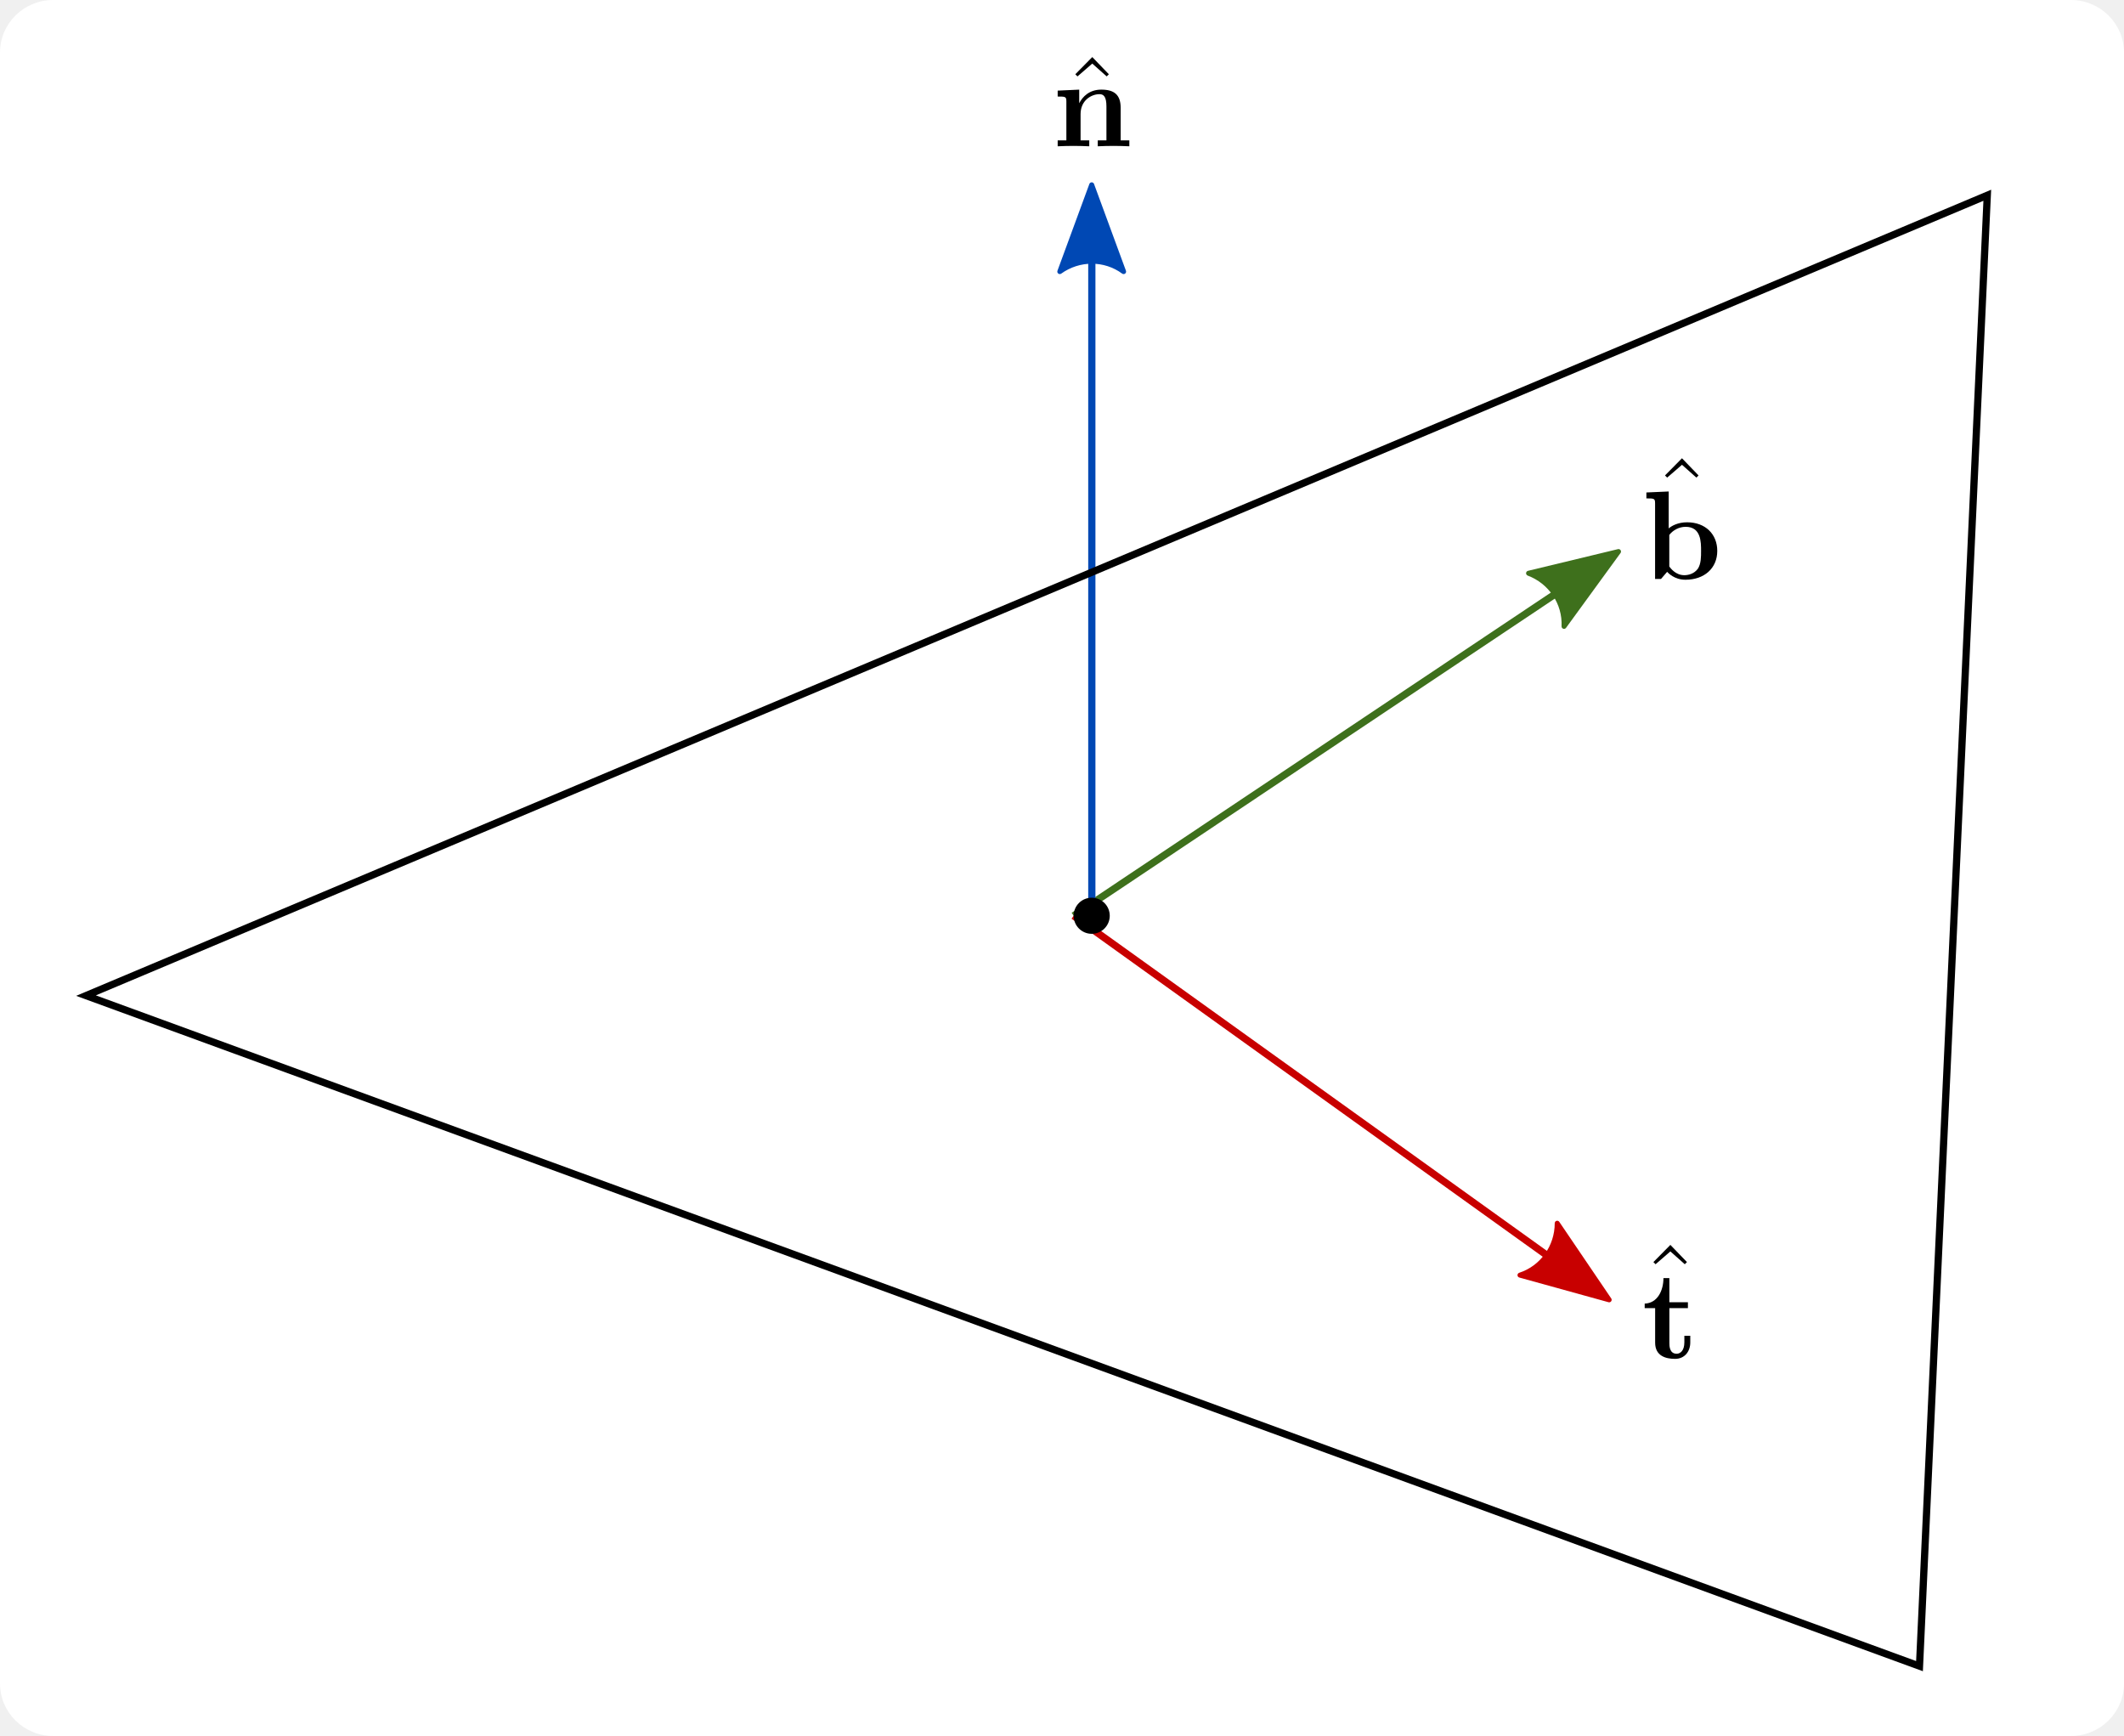
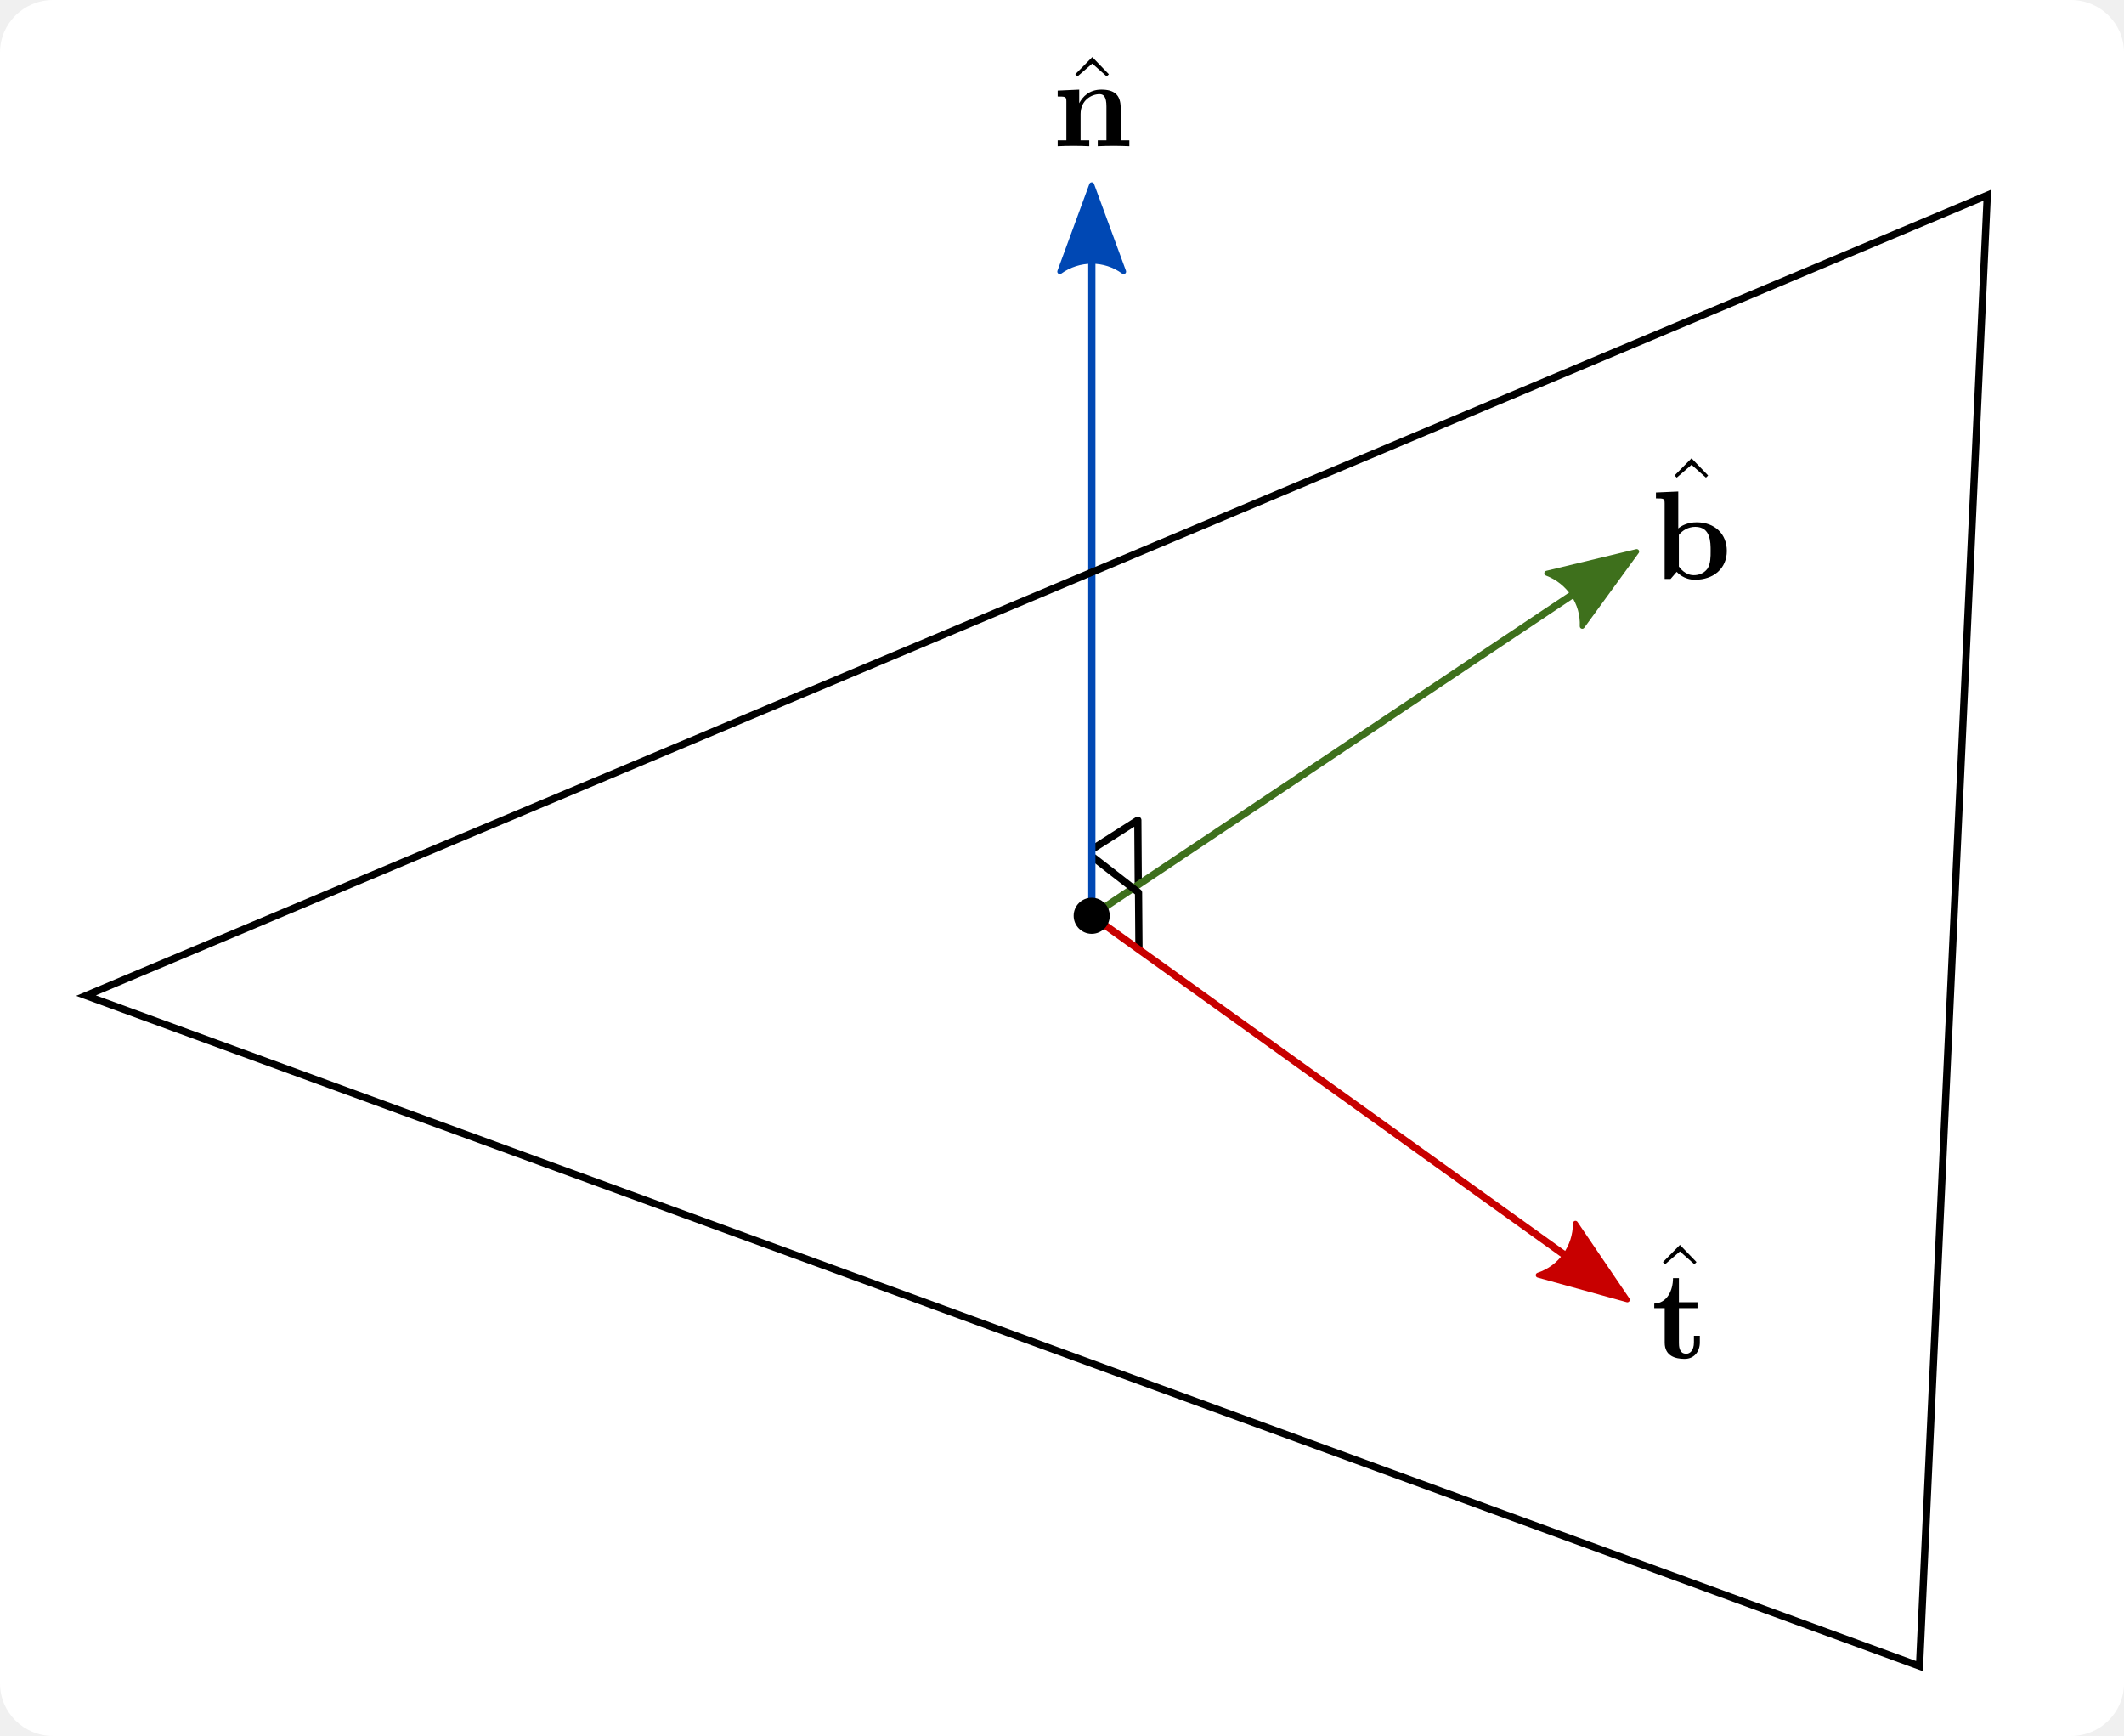
<svg xmlns="http://www.w3.org/2000/svg" xmlns:xlink="http://www.w3.org/1999/xlink" width="117.683mm" height="96.17mm" viewBox="0 0 117.683 96.17" version="1.1" id="svg8">
  <defs id="defs2">
    <marker orient="auto" refY="0" refX="0" id="Arrow2Lend-3-1-4-4-9-54-4-27-3-0-2-70-28-5-7" style="overflow:visible">
      <path id="path838-6-1-7-4-6-6-0-4-6-2-7-9-9-5-5" style="fill:#c80000;fill-opacity:1;fill-rule:evenodd;stroke:#c80000;stroke-width:0.625;stroke-linejoin:round;stroke-opacity:1" d="M 8.719,4.034 -2.207,0.016 8.719,-4.002 c -1.745,2.372 -1.735,5.617 -6e-7,8.035 z" transform="matrix(-1.1,0,0,-1.1,-1.1,0)" />
    </marker>
    <marker orient="auto" refY="0" refX="0" id="Arrow2Lend-3-1-4-4-9-54-4-27-3-0-2-5-5-73-4-3" style="overflow:visible">
      <path id="path838-6-1-7-4-6-6-0-4-6-2-7-3-4-6-7-5" style="fill:#0048b4;fill-opacity:1;fill-rule:evenodd;stroke:#0048b4;stroke-width:0.625;stroke-linejoin:round;stroke-opacity:1" d="M 8.719,4.034 -2.207,0.016 8.719,-4.002 c -1.745,2.372 -1.735,5.617 -6e-7,8.035 z" transform="matrix(-1.1,0,0,-1.1,-1.1,0)" />
    </marker>
    <marker orient="auto" refY="0" refX="0" id="Arrow2Lend-3-1-4-4-9-54-4-27-3-0-2-3-9-9-6-3" style="overflow:visible">
      <path id="path838-6-1-7-4-6-6-0-4-6-2-7-6-8-2-1-6" style="fill:#3e701c;fill-opacity:1;fill-rule:evenodd;stroke:#3e701c;stroke-width:0.625;stroke-linejoin:round;stroke-opacity:1" d="M 8.719,4.034 -2.207,0.016 8.719,-4.002 c -1.745,2.372 -1.735,5.617 -6e-7,8.035 z" transform="matrix(-1.1,0,0,-1.1,-1.1,0)" />
    </marker>
    <g id="g1633">
      <symbol overflow="visible" id="symbol3952">
        <path style="stroke:none" d="" id="path3431" />
      </symbol>
      <symbol overflow="visible" id="symbol4705">
        <path style="stroke:none" d="m 1.031,-3.953 v 2.734 c 0,1.062 0.859,1.281 1.578,1.281 0.75,0 1.203,-0.578 1.203,-1.297 v -0.531 H 3.344 V -1.25 c 0,0.672 -0.328,0.906 -0.609,0.906 -0.578,0 -0.578,-0.641 -0.578,-0.859 v -2.75 H 3.625 v -0.469 H 2.156 v -1.906 H 1.688 c 0,1 -0.484,1.984 -1.484,2.016 v 0.359 z m 0,0" id="path6117" />
      </symbol>
    </g>
    <g id="g7014">
      <symbol overflow="visible" id="symbol740">
        <path style="stroke:none" d="" id="path8660" />
      </symbol>
      <symbol overflow="visible" id="symbol3041">
        <path style="stroke:none" d="M 2.5,-6.922 1.156,-5.562 1.328,-5.391 2.5,-6.406 3.641,-5.391 3.812,-5.562 Z m 0,0" id="path5855" />
      </symbol>
      <symbol overflow="visible" id="symbol1529">
        <path style="stroke:none" d="" id="path5340" />
      </symbol>
      <symbol overflow="visible" id="symbol9770">
        <path style="stroke:none" d="m 1.031,-3.953 v 2.734 c 0,1.062 0.859,1.281 1.578,1.281 0.75,0 1.203,-0.578 1.203,-1.297 v -0.531 H 3.344 V -1.25 c 0,0.672 -0.328,0.906 -0.609,0.906 -0.578,0 -0.578,-0.641 -0.578,-0.859 v -2.75 H 3.625 v -0.469 H 2.156 v -1.906 H 1.688 c 0,1 -0.484,1.984 -1.484,2.016 v 0.359 z m 0,0" id="path5793" />
      </symbol>
    </g>
    <g id="g8442">
      <symbol overflow="visible" id="symbol2834">
        <path style="stroke:none" d="" id="path6040" />
      </symbol>
      <symbol overflow="visible" id="symbol9303">
        <path style="stroke:none" d="M 2.5,-6.922 1.156,-5.562 1.328,-5.391 2.5,-6.406 3.641,-5.391 3.812,-5.562 Z m 0,0" id="path8609" />
      </symbol>
      <symbol overflow="visible" id="symbol4456">
        <path style="stroke:none" d="" id="path440" />
      </symbol>
      <symbol overflow="visible" id="symbol1543">
        <path style="stroke:none" d="M 2.141,-4 V -6.922 L 0.375,-6.844 V -6.375 c 0.609,0 0.688,0 0.688,0.391 V 0 h 0.469 l 0.484,-0.562 c 0.078,0.078 0.562,0.625 1.453,0.625 1.484,0 2.516,-0.906 2.516,-2.281 0,-1.328 -0.938,-2.266 -2.391,-2.266 C 2.875,-4.484 2.375,-4.203 2.141,-4 Z M 2.188,-0.984 v -2.5 C 2.469,-3.844 2.938,-4.125 3.484,-4.125 c 1.219,0 1.219,1.203 1.219,1.906 0,0.469 0,1.016 -0.25,1.406 -0.297,0.406 -0.75,0.516 -1.078,0.516 -0.688,0 -1.078,-0.547 -1.188,-0.688 z m 0,0" id="path4565" />
      </symbol>
    </g>
    <g id="g8174">
      <symbol overflow="visible" id="symbol899">
        <path style="stroke:none" d="" id="path870" />
      </symbol>
      <symbol overflow="visible" id="symbol1081">
        <path style="stroke:none" d="M 2.5,-6.922 1.156,-5.562 1.328,-5.391 2.5,-6.406 3.641,-5.391 3.812,-5.562 Z m 0,0" id="path7978" />
      </symbol>
      <symbol overflow="visible" id="symbol9772">
        <path style="stroke:none" d="" id="path4263" />
      </symbol>
      <symbol overflow="visible" id="symbol2160">
        <path style="stroke:none" d="m 1.141,-3.547 v 3.078 h -0.688 V 0 c 0.281,-0.016 0.875,-0.031 1.25,-0.031 0.391,0 0.984,0.016 1.25,0.031 v -0.469 h -0.688 v -2.078 c 0,-1.094 0.859,-1.578 1.5,-1.578 0.328,0 0.547,0.203 0.547,0.969 v 2.688 H 3.625 V 0 c 0.266,-0.016 0.875,-0.031 1.25,-0.031 0.391,0 0.984,0.016 1.25,0.031 V -0.469 H 5.438 v -2.578 c 0,-1.047 -0.531,-1.438 -1.531,-1.438 -0.953,0 -1.484,0.562 -1.75,1.078 V -4.484 L 0.453,-4.406 v 0.469 c 0.609,0 0.688,0 0.688,0.391 z m 0,0" id="path9960" />
      </symbol>
    </g>
    <marker orient="auto" refY="0" refX="0" id="Arrow2Lend-3-1-4-4-9-54-4-27-3-0-2-3-9-9-6-3-6" style="overflow:visible">
      <path id="path838-6-1-7-4-6-6-0-4-6-2-7-6-8-2-1-6-7" style="fill:#3e701c;fill-opacity:1;fill-rule:evenodd;stroke:#3e701c;stroke-width:0.625;stroke-linejoin:round;stroke-opacity:1" d="M 8.719,4.034 -2.207,0.016 8.719,-4.002 c -1.745,2.372 -1.735,5.617 -6e-7,8.035 z" transform="matrix(-1.1,0,0,-1.1,-1.1,0)" />
    </marker>
    <marker orient="auto" refY="0" refX="0" id="Arrow2Lend-3-1-4-4-9-54-4-27-3-0-2-70-28-5-7-5" style="overflow:visible">
      <path id="path838-6-1-7-4-6-6-0-4-6-2-7-9-9-5-5-3" style="fill:#c80000;fill-opacity:1;fill-rule:evenodd;stroke:#c80000;stroke-width:0.625;stroke-linejoin:round;stroke-opacity:1" d="M 8.719,4.034 -2.207,0.016 8.719,-4.002 c -1.745,2.372 -1.735,5.617 -6e-7,8.035 z" transform="matrix(-1.1,0,0,-1.1,-1.1,0)" />
    </marker>
    <marker orient="auto" refY="0" refX="0" id="Arrow2Lend-3-1-4-4-9-54-4-27-3-0-2-5-5-73-4-3-5" style="overflow:visible">
      <path id="path838-6-1-7-4-6-6-0-4-6-2-7-3-4-6-7-5-6" style="fill:#0048b4;fill-opacity:1;fill-rule:evenodd;stroke:#0048b4;stroke-width:0.625;stroke-linejoin:round;stroke-opacity:1" d="M 8.719,4.034 -2.207,0.016 8.719,-4.002 c -1.745,2.372 -1.735,5.617 -6e-7,8.035 z" transform="matrix(-1.1,0,0,-1.1,-1.1,0)" />
    </marker>
    <marker orient="auto" refY="0" refX="0" id="Arrow2Lend-3-1-4-4-9-54-4-27-3-0-2-5-5-73-4-3-9" style="overflow:visible">
      <path id="path838-6-1-7-4-6-6-0-4-6-2-7-3-4-6-7-5-7" style="fill:#0048b4;fill-opacity:1;fill-rule:evenodd;stroke:#0048b4;stroke-width:0.625;stroke-linejoin:round;stroke-opacity:1" d="M 8.719,4.034 -2.207,0.016 8.719,-4.002 c -1.745,2.372 -1.735,5.617 -6e-7,8.035 z" transform="matrix(-1.1,0,0,-1.1,-1.1,0)" />
    </marker>
    <marker orient="auto" refY="0" refX="0" id="Arrow2Lend-3-1-4-4-9-54-4-27-3-0-2-3-9-9-6-3-3" style="overflow:visible">
      <path id="path838-6-1-7-4-6-6-0-4-6-2-7-6-8-2-1-6-6" style="fill:#3e701c;fill-opacity:1;fill-rule:evenodd;stroke:#3e701c;stroke-width:0.625;stroke-linejoin:round;stroke-opacity:1" d="M 8.719,4.034 -2.207,0.016 8.719,-4.002 c -1.745,2.372 -1.735,5.617 -6e-7,8.035 z" transform="matrix(-1.1,0,0,-1.1,-1.1,0)" />
    </marker>
    <marker orient="auto" refY="0" refX="0" id="Arrow2Lend-3-1-4-4-9-54-4-27-3-0-2-70-28-5-7-1" style="overflow:visible">
      <path id="path838-6-1-7-4-6-6-0-4-6-2-7-9-9-5-5-2" style="fill:#c80000;fill-opacity:1;fill-rule:evenodd;stroke:#c80000;stroke-width:0.625;stroke-linejoin:round;stroke-opacity:1" d="M 8.719,4.034 -2.207,0.016 8.719,-4.002 c -1.745,2.372 -1.735,5.617 -6e-7,8.035 z" transform="matrix(-1.1,0,0,-1.1,-1.1,0)" />
    </marker>
    <marker orient="auto" refY="0" refX="0" id="Arrow2Lend-3-1-4-4-9-54-4-27-3-0-2-5-5-73-4-3-7" style="overflow:visible">
      <path id="path838-6-1-7-4-6-6-0-4-6-2-7-3-4-6-7-5-4" style="fill:#0048b4;fill-opacity:1;fill-rule:evenodd;stroke:#0048b4;stroke-width:0.625;stroke-linejoin:round;stroke-opacity:1" d="M 8.719,4.034 -2.207,0.016 8.719,-4.002 c -1.745,2.372 -1.735,5.617 -6e-7,8.035 z" transform="matrix(-1.1,0,0,-1.1,-1.1,0)" />
    </marker>
    <marker orient="auto" refY="0" refX="0" id="Arrow2Lend-3-1-4-4-9-54-4-27-3-0-2-3-9-9-6-3-5" style="overflow:visible">
      <path id="path838-6-1-7-4-6-6-0-4-6-2-7-6-8-2-1-6-2" style="fill:#3e701c;fill-opacity:1;fill-rule:evenodd;stroke:#3e701c;stroke-width:0.625;stroke-linejoin:round;stroke-opacity:1" d="M 8.719,4.034 -2.207,0.016 8.719,-4.002 c -1.745,2.372 -1.735,5.617 -6e-7,8.035 z" transform="matrix(-1.1,0,0,-1.1,-1.1,0)" />
    </marker>
    <marker orient="auto" refY="0" refX="0" id="Arrow2Lend-3-1-4-4-9-54-4-27-3-0-2-70-28-5-7-54" style="overflow:visible">
      <path id="path838-6-1-7-4-6-6-0-4-6-2-7-9-9-5-5-7" style="fill:#c80000;fill-opacity:1;fill-rule:evenodd;stroke:#c80000;stroke-width:0.625;stroke-linejoin:round;stroke-opacity:1" d="M 8.719,4.034 -2.207,0.016 8.719,-4.002 c -1.745,2.372 -1.735,5.617 -6e-7,8.035 z" transform="matrix(-1.1,0,0,-1.1,-1.1,0)" />
    </marker>
    <g id="g239">
      <symbol overflow="visible" id="symbol8626">
        <path style="stroke:none" d="" id="path1126" />
      </symbol>
      <symbol overflow="visible" id="symbol4248">
        <path style="stroke:none" d="M 1.781,-1.141 C 1.391,-0.484 1,-0.344 0.562,-0.312 0.438,-0.297 0.344,-0.297 0.344,-0.109 0.344,-0.047 0.406,0 0.484,0 0.75,0 1.062,-0.031 1.328,-0.031 c 0.344,0 0.688,0.031 1,0.031 0.062,0 0.188,0 0.188,-0.188 0,-0.109 -0.078,-0.125 -0.156,-0.125 -0.219,-0.016 -0.469,-0.094 -0.469,-0.344 0,-0.125 0.062,-0.234 0.141,-0.375 l 0.766,-1.266 h 2.5 c 0.016,0.203 0.156,1.562 0.156,1.656 0,0.297 -0.516,0.328 -0.719,0.328 C 4.594,-0.312 4.5,-0.312 4.5,-0.109 4.5,0 4.609,0 4.641,0 5.047,0 5.469,-0.031 5.875,-0.031 6.125,-0.031 6.766,0 7.016,0 7.062,0 7.188,0 7.188,-0.203 7.188,-0.312 7.094,-0.312 6.953,-0.312 6.344,-0.312 6.344,-0.375 6.312,-0.672 l -0.609,-6.219 c -0.016,-0.203 -0.016,-0.25 -0.188,-0.25 -0.156,0 -0.203,0.078 -0.266,0.172 z M 2.984,-2.609 4.938,-5.906 5.266,-2.609 Z m 0,0" id="path5663" />
      </symbol>
    </g>
    <g id="g6387">
      <symbol overflow="visible" id="symbol2615">
        <path style="stroke:none" d="" id="path2463" />
      </symbol>
      <symbol overflow="visible" id="symbol7682">
        <path style="stroke:none" d="M 1.594,-0.781 C 1.5,-0.391 1.469,-0.312 0.688,-0.312 c -0.172,0 -0.266,0 -0.266,0.203 C 0.422,0 0.516,0 0.688,0 H 4.25 C 5.828,0 7,-1.172 7,-2.156 7,-2.875 6.422,-3.453 5.453,-3.562 6.484,-3.75 7.531,-4.484 7.531,-5.438 c 0,-0.734 -0.656,-1.375 -1.844,-1.375 H 2.328 c -0.188,0 -0.281,0 -0.281,0.203 0,0.109 0.094,0.109 0.281,0.109 0.016,0 0.203,0 0.375,0.016 0.172,0.031 0.266,0.031 0.266,0.172 0,0.031 -0.016,0.062 -0.031,0.188 z m 1.5,-2.875 0.625,-2.469 C 3.812,-6.469 3.828,-6.5 4.25,-6.5 h 1.297 c 0.875,0 1.078,0.594 1.078,1.031 0,0.875 -0.859,1.812 -2.062,1.812 z m -0.438,3.344 c -0.141,0 -0.156,0 -0.219,0 -0.109,-0.016 -0.141,-0.031 -0.141,-0.109 0,-0.031 0,-0.047 0.062,-0.219 l 0.688,-2.781 h 1.875 c 0.953,0 1.156,0.734 1.156,1.156 C 6.078,-1.281 5.188,-0.312 4,-0.312 Z m 0,0" id="path1016" />
      </symbol>
    </g>
    <g id="g8849">
      <symbol overflow="visible" id="symbol5711">
        <path style="stroke:none" d="" id="path6154" />
      </symbol>
      <symbol overflow="visible" id="symbol4762">
        <path style="stroke:none" d="m 7.578,-6.922 c 0,-0.031 -0.016,-0.109 -0.109,-0.109 -0.031,0 -0.047,0.016 -0.156,0.125 L 6.625,-6.141 C 6.531,-6.281 6.078,-7.031 4.969,-7.031 2.734,-7.031 0.5,-4.828 0.5,-2.516 0.5,-0.875 1.672,0.219 3.203,0.219 c 0.859,0 1.625,-0.391 2.156,-0.859 0.922,-0.812 1.094,-1.719 1.094,-1.75 C 6.453,-2.5 6.344,-2.5 6.328,-2.5 c -0.062,0 -0.109,0.031 -0.125,0.109 -0.094,0.281 -0.328,1 -1.016,1.578 -0.688,0.547 -1.312,0.719 -1.828,0.719 -0.891,0 -1.953,-0.516 -1.953,-2.062 0,-0.578 0.203,-2.188 1.203,-3.359 0.609,-0.703 1.547,-1.203 2.438,-1.203 1.016,0 1.609,0.766 1.609,1.922 0,0.406 -0.031,0.406 -0.031,0.516 0,0.094 0.109,0.094 0.141,0.094 0.125,0 0.125,-0.016 0.188,-0.203 z m 0,0" id="path2322" />
      </symbol>
    </g>
    <g id="g9631">
      <symbol overflow="visible" id="symbol6348">
        <path style="stroke:none" d="" id="path3598" />
      </symbol>
      <symbol overflow="visible" id="symbol3574">
        <path style="stroke:none" d="m 4.609,-2.172 c 0.219,0 0.312,0 0.312,-0.266 0,-0.312 -0.062,-1.047 -0.562,-1.547 C 4,-4.344 3.469,-4.516 2.781,-4.516 c -1.594,0 -2.469,1.031 -2.469,2.266 0,1.344 1,2.312 2.609,2.312 1.578,0 2,-1.062 2,-1.234 0,-0.172 -0.188,-0.172 -0.234,-0.172 -0.172,0 -0.188,0.047 -0.25,0.203 -0.203,0.484 -0.781,0.797 -1.422,0.797 -1.406,0 -1.422,-1.328 -1.422,-1.828 z M 1.594,-2.5 C 1.609,-2.891 1.625,-3.312 1.828,-3.641 2.094,-4.031 2.5,-4.156 2.781,-4.156 c 1.172,0 1.188,1.312 1.203,1.656 z m 0,0" id="path3869" />
      </symbol>
      <symbol overflow="visible" id="symbol7587">
        <path style="stroke:none" d="" id="path8771" />
      </symbol>
      <symbol overflow="visible" id="symbol3634">
        <path style="stroke:none" d="m 2.328,-4.438 c 0,-0.188 0,-0.188 -0.203,-0.188 -0.453,0.438 -1.078,0.438 -1.359,0.438 v 0.25 c 0.156,0 0.625,0 1,-0.188 v 3.547 c 0,0.234 0,0.328 -0.688,0.328 H 0.812 V 0 c 0.125,0 0.984,-0.031 1.234,-0.031 0.219,0 1.094,0.031 1.25,0.031 V -0.25 H 3.031 c -0.703,0 -0.703,-0.094 -0.703,-0.328 z m 0,0" id="path9592" />
      </symbol>
    </g>
    <g id="g2745">
      <symbol overflow="visible" id="symbol7517">
        <path style="stroke:none" d="" id="path3066" />
      </symbol>
      <symbol overflow="visible" id="symbol3625">
        <path style="stroke:none" d="m 4.609,-2.172 c 0.219,0 0.312,0 0.312,-0.266 0,-0.312 -0.062,-1.047 -0.562,-1.547 C 4,-4.344 3.469,-4.516 2.781,-4.516 c -1.594,0 -2.469,1.031 -2.469,2.266 0,1.344 1,2.312 2.609,2.312 1.578,0 2,-1.062 2,-1.234 0,-0.172 -0.188,-0.172 -0.234,-0.172 -0.172,0 -0.188,0.047 -0.25,0.203 -0.203,0.484 -0.781,0.797 -1.422,0.797 -1.406,0 -1.422,-1.328 -1.422,-1.828 z M 1.594,-2.5 C 1.609,-2.891 1.625,-3.312 1.828,-3.641 2.094,-4.031 2.5,-4.156 2.781,-4.156 c 1.172,0 1.188,1.312 1.203,1.656 z m 0,0" id="path7174" />
      </symbol>
      <symbol overflow="visible" id="symbol1346">
        <path style="stroke:none" d="" id="path4941" />
      </symbol>
      <symbol overflow="visible" id="symbol1832">
        <path style="stroke:none" d="M 3.516,-1.266 H 3.281 c -0.016,0.156 -0.094,0.562 -0.188,0.625 C 3.047,-0.594 2.516,-0.594 2.406,-0.594 H 1.125 c 0.734,-0.641 0.984,-0.844 1.391,-1.172 0.516,-0.406 1,-0.844 1,-1.5 0,-0.844 -0.734,-1.359 -1.625,-1.359 -0.859,0 -1.453,0.609 -1.453,1.25 0,0.344 0.297,0.391 0.375,0.391 0.156,0 0.359,-0.125 0.359,-0.375 0,-0.125 -0.047,-0.375 -0.406,-0.375 C 0.984,-4.219 1.453,-4.375 1.781,-4.375 c 0.703,0 1.062,0.547 1.062,1.109 0,0.609 -0.438,1.078 -0.656,1.328 L 0.516,-0.266 C 0.438,-0.203 0.438,-0.188 0.438,0 h 2.875 z m 0,0" id="path1209" />
      </symbol>
    </g>
    <g id="g9748">
      <symbol overflow="visible" id="symbol3798">
        <path style="stroke:none" d="" id="path2772" />
      </symbol>
      <symbol overflow="visible" id="symbol9224">
        <path style="stroke:none" d="m 4.406,-6.953 c -0.062,-0.141 -0.094,-0.188 -0.266,-0.188 -0.156,0 -0.188,0.047 -0.25,0.188 l -3.375,6.75 C 0.469,-0.109 0.469,-0.094 0.469,-0.078 0.469,0 0.531,0 0.688,0 h 6.922 c 0.156,0 0.219,0 0.219,-0.078 0,-0.016 0,-0.031 -0.047,-0.125 z m -0.578,0.812 2.688,5.391 h -5.375 z m 0,0" id="path2685" />
      </symbol>
      <symbol overflow="visible" id="symbol9739">
        <path style="stroke:none" d="" id="path3021" />
      </symbol>
      <symbol overflow="visible" id="symbol739">
        <path style="stroke:none" d="M 3.484,-0.562 C 3.594,-0.156 3.953,0.109 4.375,0.109 4.719,0.109 4.953,-0.125 5.109,-0.438 5.281,-0.797 5.406,-1.406 5.406,-1.422 c 0,-0.109 -0.078,-0.109 -0.109,-0.109 -0.109,0 -0.109,0.047 -0.141,0.188 -0.141,0.562 -0.328,1.234 -0.75,1.234 -0.203,0 -0.312,-0.125 -0.312,-0.453 0,-0.219 0.125,-0.688 0.203,-1.047 L 4.578,-2.688 C 4.609,-2.828 4.703,-3.203 4.75,-3.359 4.797,-3.594 4.891,-3.969 4.891,-4.031 c 0,-0.172 -0.141,-0.266 -0.281,-0.266 -0.047,0 -0.312,0.016 -0.391,0.344 -0.188,0.734 -0.625,2.484 -0.75,3 -0.016,0.047 -0.406,0.844 -1.141,0.844 -0.516,0 -0.609,-0.453 -0.609,-0.812 0,-0.562 0.281,-1.344 0.531,-2.031 0.125,-0.312 0.172,-0.453 0.172,-0.641 0,-0.438 -0.312,-0.812 -0.812,-0.812 -0.953,0 -1.312,1.453 -1.312,1.531 0,0.109 0.094,0.109 0.109,0.109 0.109,0 0.109,-0.031 0.156,-0.188 0.25,-0.859 0.641,-1.234 1.016,-1.234 0.094,0 0.25,0.016 0.25,0.328 0,0.234 -0.109,0.531 -0.172,0.672 -0.375,1 -0.578,1.609 -0.578,2.094 0,0.953 0.688,1.203 1.219,1.203 0.656,0 1.016,-0.453 1.188,-0.672 z m 0,0" id="path9961" />
      </symbol>
      <symbol overflow="visible" id="symbol5943">
        <path style="stroke:none" d="" id="path8050" />
      </symbol>
      <symbol overflow="visible" id="symbol6159">
        <path style="stroke:none" d="m 3.594,-1.453 c 0.156,0 0.25,0 0.25,-0.203 0,-0.203 -0.047,-0.734 -0.391,-1.062 -0.375,-0.375 -0.891,-0.438 -1.266,-0.438 -1.297,0 -1.906,0.766 -1.906,1.594 0,0.828 0.641,1.609 2.016,1.609 0.25,0 0.656,-0.031 1,-0.219 0.422,-0.219 0.547,-0.547 0.547,-0.625 0,-0.156 -0.156,-0.156 -0.234,-0.156 -0.125,0 -0.156,0.016 -0.203,0.125 -0.25,0.516 -0.891,0.516 -1.016,0.516 -1.094,0 -1.125,-0.812 -1.141,-1.141 z M 1.25,-1.734 c 0,-0.281 0.047,-1.109 0.938,-1.109 0.906,0 0.953,0.797 0.969,1.109 z m 0,0" id="path4026" />
      </symbol>
      <symbol overflow="visible" id="symbol3248">
        <path style="stroke:none" d="" id="path1013" />
      </symbol>
      <symbol overflow="visible" id="symbol2736">
        <path style="stroke:none" d="M 1.984,-3.172 C 1.984,-3.312 1.969,-3.312 1.797,-3.312 1.453,-3 0.891,-3 0.797,-3 H 0.719 v 0.219 h 0.078 c 0.109,0 0.438,-0.016 0.734,-0.141 v 2.5 c 0,0.141 0,0.203 -0.531,0.203 H 0.75 V 0 c 0.266,-0.016 0.719,-0.016 1,-0.016 0.297,0 0.734,0 1.016,0.016 v -0.219 h -0.25 c -0.531,0 -0.531,-0.062 -0.531,-0.203 z m 0,0" id="path9084" />
      </symbol>
    </g>
    <g id="g9305">
      <symbol overflow="visible" id="symbol6894">
        <path style="stroke:none" d="" id="path543" />
      </symbol>
      <symbol overflow="visible" id="symbol5699">
        <path style="stroke:none" d="m 4.406,-6.953 c -0.062,-0.141 -0.094,-0.188 -0.266,-0.188 -0.156,0 -0.188,0.047 -0.25,0.188 l -3.375,6.75 C 0.469,-0.109 0.469,-0.094 0.469,-0.078 0.469,0 0.531,0 0.688,0 h 6.922 c 0.156,0 0.219,0 0.219,-0.078 0,-0.016 0,-0.031 -0.047,-0.125 z m -0.578,0.812 2.688,5.391 h -5.375 z m 0,0" id="path2893" />
      </symbol>
      <symbol overflow="visible" id="symbol7132">
        <path style="stroke:none" d="" id="path4407" />
      </symbol>
      <symbol overflow="visible" id="symbol5954">
        <path style="stroke:none" d="m 4.672,-3.703 c 0,-0.547 -0.266,-0.703 -0.438,-0.703 -0.25,0 -0.5,0.266 -0.5,0.484 0,0.125 0.047,0.188 0.156,0.297 0.219,0.203 0.344,0.453 0.344,0.812 0,0.422 -0.609,2.703 -1.766,2.703 -0.516,0 -0.75,-0.344 -0.75,-0.875 0,-0.547 0.281,-1.281 0.578,-2.109 0.078,-0.172 0.125,-0.312 0.125,-0.5 0,-0.438 -0.312,-0.812 -0.812,-0.812 -0.938,0 -1.312,1.453 -1.312,1.531 0,0.109 0.094,0.109 0.109,0.109 0.109,0 0.109,-0.031 0.156,-0.188 0.297,-1 0.719,-1.234 1.016,-1.234 0.078,0 0.25,0 0.25,0.312 0,0.25 -0.109,0.531 -0.172,0.703 -0.438,1.156 -0.562,1.609 -0.562,2.047 0,1.078 0.875,1.234 1.328,1.234 1.672,0 2.25,-3.297 2.25,-3.812 z m 0,0" id="path9249" />
      </symbol>
      <symbol overflow="visible" id="symbol6424">
        <path style="stroke:none" d="" id="path8934" />
      </symbol>
      <symbol overflow="visible" id="symbol7054">
        <path style="stroke:none" d="m 3.594,-1.453 c 0.156,0 0.25,0 0.25,-0.203 0,-0.203 -0.047,-0.734 -0.391,-1.062 -0.375,-0.375 -0.891,-0.438 -1.266,-0.438 -1.297,0 -1.906,0.766 -1.906,1.594 0,0.828 0.641,1.609 2.016,1.609 0.25,0 0.656,-0.031 1,-0.219 0.422,-0.219 0.547,-0.547 0.547,-0.625 0,-0.156 -0.156,-0.156 -0.234,-0.156 -0.125,0 -0.156,0.016 -0.203,0.125 -0.25,0.516 -0.891,0.516 -1.016,0.516 -1.094,0 -1.125,-0.812 -1.141,-1.141 z M 1.25,-1.734 c 0,-0.281 0.047,-1.109 0.938,-1.109 0.906,0 0.953,0.797 0.969,1.109 z m 0,0" id="path2563" />
      </symbol>
      <symbol overflow="visible" id="symbol4180">
        <path style="stroke:none" d="" id="path7979" />
      </symbol>
      <symbol overflow="visible" id="symbol7756">
        <path style="stroke:none" d="M 1.984,-3.172 C 1.984,-3.312 1.969,-3.312 1.797,-3.312 1.453,-3 0.891,-3 0.797,-3 H 0.719 v 0.219 h 0.078 c 0.109,0 0.438,-0.016 0.734,-0.141 v 2.5 c 0,0.141 0,0.203 -0.531,0.203 H 0.75 V 0 c 0.266,-0.016 0.719,-0.016 1,-0.016 0.297,0 0.734,0 1.016,0.016 v -0.219 h -0.25 c -0.531,0 -0.531,-0.062 -0.531,-0.203 z m 0,0" id="path444" />
      </symbol>
    </g>
    <g id="g7866">
      <symbol overflow="visible" id="symbol7315">
        <path style="stroke:none" d="" id="path1384" />
      </symbol>
      <symbol overflow="visible" id="symbol3693">
        <path style="stroke:none" d="m 4.406,-6.953 c -0.062,-0.141 -0.094,-0.188 -0.266,-0.188 -0.156,0 -0.188,0.047 -0.25,0.188 l -3.375,6.75 C 0.469,-0.109 0.469,-0.094 0.469,-0.078 0.469,0 0.531,0 0.688,0 h 6.922 c 0.156,0 0.219,0 0.219,-0.078 0,-0.016 0,-0.031 -0.047,-0.125 z m -0.578,0.812 2.688,5.391 h -5.375 z m 0,0" id="path3656" />
      </symbol>
      <symbol overflow="visible" id="symbol5707">
        <path style="stroke:none" d="" id="path270" />
      </symbol>
      <symbol overflow="visible" id="symbol3506">
        <path style="stroke:none" d="m 4.672,-3.703 c 0,-0.547 -0.266,-0.703 -0.438,-0.703 -0.25,0 -0.5,0.266 -0.5,0.484 0,0.125 0.047,0.188 0.156,0.297 0.219,0.203 0.344,0.453 0.344,0.812 0,0.422 -0.609,2.703 -1.766,2.703 -0.516,0 -0.75,-0.344 -0.75,-0.875 0,-0.547 0.281,-1.281 0.578,-2.109 0.078,-0.172 0.125,-0.312 0.125,-0.5 0,-0.438 -0.312,-0.812 -0.812,-0.812 -0.938,0 -1.312,1.453 -1.312,1.531 0,0.109 0.094,0.109 0.109,0.109 0.109,0 0.109,-0.031 0.156,-0.188 0.297,-1 0.719,-1.234 1.016,-1.234 0.078,0 0.25,0 0.25,0.312 0,0.25 -0.109,0.531 -0.172,0.703 -0.438,1.156 -0.562,1.609 -0.562,2.047 0,1.078 0.875,1.234 1.328,1.234 1.672,0 2.25,-3.297 2.25,-3.812 z m 0,0" id="path4591" />
      </symbol>
      <symbol overflow="visible" id="symbol6338">
        <path style="stroke:none" d="" id="path3046" />
      </symbol>
      <symbol overflow="visible" id="symbol9235">
        <path style="stroke:none" d="m 2.328,-4.438 c 0,-0.188 0,-0.188 -0.203,-0.188 -0.453,0.438 -1.078,0.438 -1.359,0.438 v 0.25 c 0.156,0 0.625,0 1,-0.188 v 3.547 c 0,0.234 0,0.328 -0.688,0.328 H 0.812 V 0 c 0.125,0 0.984,-0.031 1.234,-0.031 0.219,0 1.094,0.031 1.25,0.031 V -0.25 H 3.031 c -0.703,0 -0.703,-0.094 -0.703,-0.328 z m 0,0" id="path3388" />
      </symbol>
    </g>
    <g id="g6993">
      <symbol overflow="visible" id="symbol5508">
        <path style="stroke:none" d="" id="path9202" />
      </symbol>
      <symbol overflow="visible" id="symbol2877">
        <path style="stroke:none" d="m 4.406,-6.953 c -0.062,-0.141 -0.094,-0.188 -0.266,-0.188 -0.156,0 -0.188,0.047 -0.25,0.188 l -3.375,6.75 C 0.469,-0.109 0.469,-0.094 0.469,-0.078 0.469,0 0.531,0 0.688,0 h 6.922 c 0.156,0 0.219,0 0.219,-0.078 0,-0.016 0,-0.031 -0.047,-0.125 z m -0.578,0.812 2.688,5.391 h -5.375 z m 0,0" id="path6092" />
      </symbol>
      <symbol overflow="visible" id="symbol4915">
        <path style="stroke:none" d="" id="path2005" />
      </symbol>
      <symbol overflow="visible" id="symbol6036">
        <path style="stroke:none" d="M 3.484,-0.562 C 3.594,-0.156 3.953,0.109 4.375,0.109 4.719,0.109 4.953,-0.125 5.109,-0.438 5.281,-0.797 5.406,-1.406 5.406,-1.422 c 0,-0.109 -0.078,-0.109 -0.109,-0.109 -0.109,0 -0.109,0.047 -0.141,0.188 -0.141,0.562 -0.328,1.234 -0.75,1.234 -0.203,0 -0.312,-0.125 -0.312,-0.453 0,-0.219 0.125,-0.688 0.203,-1.047 L 4.578,-2.688 C 4.609,-2.828 4.703,-3.203 4.75,-3.359 4.797,-3.594 4.891,-3.969 4.891,-4.031 c 0,-0.172 -0.141,-0.266 -0.281,-0.266 -0.047,0 -0.312,0.016 -0.391,0.344 -0.188,0.734 -0.625,2.484 -0.75,3 -0.016,0.047 -0.406,0.844 -1.141,0.844 -0.516,0 -0.609,-0.453 -0.609,-0.812 0,-0.562 0.281,-1.344 0.531,-2.031 0.125,-0.312 0.172,-0.453 0.172,-0.641 0,-0.438 -0.312,-0.812 -0.812,-0.812 -0.953,0 -1.312,1.453 -1.312,1.531 0,0.109 0.094,0.109 0.109,0.109 0.109,0 0.109,-0.031 0.156,-0.188 0.25,-0.859 0.641,-1.234 1.016,-1.234 0.094,0 0.25,0.016 0.25,0.328 0,0.234 -0.109,0.531 -0.172,0.672 -0.375,1 -0.578,1.609 -0.578,2.094 0,0.953 0.688,1.203 1.219,1.203 0.656,0 1.016,-0.453 1.188,-0.672 z m 0,0" id="path617" />
      </symbol>
      <symbol overflow="visible" id="symbol2268">
        <path style="stroke:none" d="" id="path520" />
      </symbol>
      <symbol overflow="visible" id="symbol161">
        <path style="stroke:none" d="m 2.328,-4.438 c 0,-0.188 0,-0.188 -0.203,-0.188 -0.453,0.438 -1.078,0.438 -1.359,0.438 v 0.25 c 0.156,0 0.625,0 1,-0.188 v 3.547 c 0,0.234 0,0.328 -0.688,0.328 H 0.812 V 0 c 0.125,0 0.984,-0.031 1.234,-0.031 0.219,0 1.094,0.031 1.25,0.031 V -0.25 H 3.031 c -0.703,0 -0.703,-0.094 -0.703,-0.328 z m 0,0" id="path5722" />
      </symbol>
    </g>
    <marker orient="auto" refY="0" refX="0" id="Arrow2Lend-3-1-4-4-9-54-4-27-3-0-2-5-5-73-4-3-6" style="overflow:visible">
      <path id="path838-6-1-7-4-6-6-0-4-6-2-7-3-4-6-7-5-5" style="fill:#0048b4;fill-opacity:1;fill-rule:evenodd;stroke:#0048b4;stroke-width:0.625;stroke-linejoin:round;stroke-opacity:1" d="M 8.719,4.034 -2.207,0.016 8.719,-4.002 c -1.745,2.372 -1.735,5.617 -6e-7,8.035 z" transform="matrix(-1.1,0,0,-1.1,-1.1,0)" />
    </marker>
    <marker orient="auto" refY="0" refX="0" id="Arrow2Lend-3-1-4-4-9-54-4-27-3-0-2-3-9-9-6-3-4" style="overflow:visible">
      <path id="path838-6-1-7-4-6-6-0-4-6-2-7-6-8-2-1-6-4" style="fill:#3e701c;fill-opacity:1;fill-rule:evenodd;stroke:#3e701c;stroke-width:0.625;stroke-linejoin:round;stroke-opacity:1" d="M 8.719,4.034 -2.207,0.016 8.719,-4.002 c -1.745,2.372 -1.735,5.617 -6e-7,8.035 z" transform="matrix(-1.1,0,0,-1.1,-1.1,0)" />
    </marker>
    <g id="g9255">
      <symbol overflow="visible" id="symbol3471">
        <path style="stroke:none" d="" id="path2312" />
      </symbol>
      <symbol overflow="visible" id="symbol4649">
        <path style="stroke:none" d="m 3.297,2.391 c 0,-0.031 0,-0.047 -0.172,-0.219 C 1.891,0.922 1.562,-0.969 1.562,-2.5 c 0,-1.734 0.375,-3.469 1.609,-4.703 0.125,-0.125 0.125,-0.141 0.125,-0.172 0,-0.078 -0.031,-0.109 -0.094,-0.109 -0.109,0 -1,0.688 -1.594,1.953 -0.5,1.094 -0.625,2.203 -0.625,3.031 0,0.781 0.109,1.984 0.656,3.125 C 2.25,1.844 3.094,2.5 3.203,2.5 c 0.062,0 0.094,-0.031 0.094,-0.109 z m 0,0" id="path8916" />
      </symbol>
      <symbol overflow="visible" id="symbol2938">
        <path style="stroke:none" d="m 4.578,-3.188 c 0,-0.797 -0.047,-1.594 -0.391,-2.328 -0.453,-0.969 -1.281,-1.125 -1.688,-1.125 -0.609,0 -1.328,0.266 -1.75,1.188 -0.312,0.688 -0.359,1.469 -0.359,2.266 0,0.75 0.031,1.641 0.453,2.406 0.422,0.797 1.156,1 1.641,1 0.531,0 1.297,-0.203 1.734,-1.156 0.312,-0.688 0.359,-1.469 0.359,-2.25 z M 2.484,0 C 2.094,0 1.5,-0.25 1.328,-1.203 1.219,-1.797 1.219,-2.719 1.219,-3.312 c 0,-0.641 0,-1.297 0.078,-1.828 0.188,-1.188 0.938,-1.281 1.188,-1.281 0.328,0 0.984,0.188 1.172,1.172 0.109,0.562 0.109,1.312 0.109,1.938 0,0.75 0,1.422 -0.109,2.062 C 3.5,-0.297 2.938,0 2.484,0 Z m 0,0" id="path9852" />
      </symbol>
      <symbol overflow="visible" id="symbol5797">
        <path style="stroke:none" d="m 2.875,-2.5 c 0,-0.766 -0.109,-1.969 -0.656,-3.109 -0.594,-1.219 -1.453,-1.875 -1.547,-1.875 -0.062,0 -0.109,0.047 -0.109,0.109 0,0.031 0,0.047 0.188,0.234 0.984,0.984 1.547,2.562 1.547,4.641 0,1.719 -0.359,3.469 -1.594,4.719 C 0.562,2.344 0.562,2.359 0.562,2.391 0.562,2.453 0.609,2.5 0.672,2.5 0.766,2.5 1.672,1.812 2.25,0.547 2.766,-0.547 2.875,-1.656 2.875,-2.5 Z m 0,0" id="path6674" />
      </symbol>
      <symbol overflow="visible" id="symbol5294">
        <path style="stroke:none" d="" id="path1987" />
      </symbol>
      <symbol overflow="visible" id="symbol9716">
        <path style="stroke:none" d="m 2.031,-0.016 c 0,-0.656 -0.25,-1.047 -0.641,-1.047 -0.328,0 -0.531,0.25 -0.531,0.531 C 0.859,-0.266 1.062,0 1.391,0 1.5,0 1.641,-0.047 1.734,-0.125 1.766,-0.156 1.781,-0.156 1.781,-0.156 c 0.016,0 0.016,0 0.016,0.141 0,0.75 -0.344,1.344 -0.672,1.672 -0.109,0.109 -0.109,0.125 -0.109,0.156 0,0.078 0.047,0.109 0.094,0.109 0.109,0 0.922,-0.766 0.922,-1.938 z m 0,0" id="path492" />
      </symbol>
    </g>
    <g id="g5899">
      <symbol overflow="visible" id="symbol11">
        <path style="stroke:none" d="" id="path3271" />
      </symbol>
      <symbol overflow="visible" id="symbol125">
        <path style="stroke:none" d="m 3.297,2.391 c 0,-0.031 0,-0.047 -0.172,-0.219 C 1.891,0.922 1.562,-0.969 1.562,-2.5 c 0,-1.734 0.375,-3.469 1.609,-4.703 0.125,-0.125 0.125,-0.141 0.125,-0.172 0,-0.078 -0.031,-0.109 -0.094,-0.109 -0.109,0 -1,0.688 -1.594,1.953 -0.5,1.094 -0.625,2.203 -0.625,3.031 0,0.781 0.109,1.984 0.656,3.125 C 2.25,1.844 3.094,2.5 3.203,2.5 c 0.062,0 0.094,-0.031 0.094,-0.109 z m 0,0" id="path5760" />
      </symbol>
      <symbol overflow="visible" id="symbol4393">
        <path style="stroke:none" d="m 2.938,-6.375 c 0,-0.25 0,-0.266 -0.234,-0.266 C 2.078,-6 1.203,-6 0.891,-6 v 0.312 c 0.203,0 0.781,0 1.297,-0.266 v 5.172 c 0,0.359 -0.031,0.469 -0.922,0.469 h -0.312 V 0 c 0.344,-0.031 1.203,-0.031 1.609,-0.031 0.391,0 1.266,0 1.609,0.031 v -0.312 h -0.312 c -0.906,0 -0.922,-0.109 -0.922,-0.469 z m 0,0" id="path8304" />
      </symbol>
      <symbol overflow="visible" id="symbol7383">
        <path style="stroke:none" d="m 2.875,-2.5 c 0,-0.766 -0.109,-1.969 -0.656,-3.109 -0.594,-1.219 -1.453,-1.875 -1.547,-1.875 -0.062,0 -0.109,0.047 -0.109,0.109 0,0.031 0,0.047 0.188,0.234 0.984,0.984 1.547,2.562 1.547,4.641 0,1.719 -0.359,3.469 -1.594,4.719 C 0.562,2.344 0.562,2.359 0.562,2.391 0.562,2.453 0.609,2.5 0.672,2.5 0.766,2.5 1.672,1.812 2.25,0.547 2.766,-0.547 2.875,-1.656 2.875,-2.5 Z m 0,0" id="path2516" />
      </symbol>
      <symbol overflow="visible" id="symbol3113">
        <path style="stroke:none" d="" id="path7515" />
      </symbol>
      <symbol overflow="visible" id="symbol3050">
        <path style="stroke:none" d="m 2.031,-0.016 c 0,-0.656 -0.25,-1.047 -0.641,-1.047 -0.328,0 -0.531,0.25 -0.531,0.531 C 0.859,-0.266 1.062,0 1.391,0 1.5,0 1.641,-0.047 1.734,-0.125 1.766,-0.156 1.781,-0.156 1.781,-0.156 c 0.016,0 0.016,0 0.016,0.141 0,0.75 -0.344,1.344 -0.672,1.672 -0.109,0.109 -0.109,0.125 -0.109,0.156 0,0.078 0.047,0.109 0.094,0.109 0.109,0 0.922,-0.766 0.922,-1.938 z m 0,0" id="path4235" />
      </symbol>
    </g>
    <clipPath clipPathUnits="userSpaceOnUse" id="clipPath74069">
      <path style="fill:#afe9af;stroke:#afe9af;stroke-width:0.4;stroke-linecap:butt;stroke-linejoin:miter;stroke-miterlimit:4;stroke-dasharray:none;stroke-opacity:1" d="m 84.736,191.528 15.76,52.888 51.284,-36 z" id="path74071" />
    </clipPath>
  </defs>
  <g id="layer1" transform="translate(118.1911,-135.4209)">
    <rect style="fill:#ffffff;fill-opacity:1;fill-rule:nonzero;stroke:none;stroke-width:0.366;stroke-linecap:round;stroke-linejoin:bevel;stroke-miterlimit:4;stroke-dasharray:none;stroke-dashoffset:0;stroke-opacity:1" id="rect3064-5-5-5-9-6-6-3" width="117.683" height="96.17" x="-118.191" y="135.421" rx="2.948" ry="2.911" />
-     <g id="g81302" transform="matrix(1.094383,0.5820282,-0.5820282,1.094383,119.2648,15.00103)" style="stroke-width:0.323;stroke-miterlimit:4;stroke-dasharray:none">
-       <path style="fill:none;fill-opacity:0;fill-rule:evenodd;stroke:#3e701c;stroke-width:0.323;stroke-linecap:butt;stroke-linejoin:miter;stroke-miterlimit:4;stroke-dasharray:none;stroke-opacity:1;marker-end:url(#Arrow2Lend-3-1-4-4-9-54-4-27-3-0-2-3-9-9-6-3-6)" d="m -61.93,189.327 13.662,-25.427" id="path52084-6-2-6-4-4-7-7-1-0-7-6-0-4-6-9" />
-       <path style="fill:#c80000;fill-opacity:1;fill-rule:evenodd;stroke:#c80000;stroke-width:0.323;stroke-linecap:butt;stroke-linejoin:miter;stroke-miterlimit:4;stroke-dasharray:none;stroke-opacity:1;marker-end:url(#Arrow2Lend-3-1-4-4-9-54-4-27-3-0-2-70-28-5-7-5)" d="m -61.93,189.327 28.768,3.863" id="path52084-6-2-6-4-4-7-7-1-0-1-6-3-1-1" />
-     </g>
+     <path style="opacity:1;fill:none;stroke:#000000;stroke-width:0.4;stroke-linecap:round;stroke-linejoin:round;stroke-dasharray:none;stroke-opacity:1" d="m -57.586,182.41 2.438,-1.554 0.023,3.423" id="path7281" />
+     <path style="fill:none;fill-opacity:0;fill-rule:evenodd;stroke:#3e701c;stroke-width:0.4;stroke-linecap:butt;stroke-linejoin:miter;stroke-miterlimit:4;stroke-dasharray:none;stroke-opacity:1;marker-end:url(#Arrow2Lend-3-1-4-4-9-54-4-27-3-0-2-3-9-9-6-3-6)" d="m -57.697,186.152 29.75,-19.875" id="path52084-6-2-6-4-4-7-7-1-0-7-6-0-4-6-9" />
+     <path style="fill:none;stroke:#000000;stroke-width:0.4;stroke-linecap:round;stroke-linejoin:round;stroke-dasharray:none;stroke-opacity:1" d="m -57.586,182.939 2.477,1.926 0.023,3.072" id="path7281-3" />
    <path style="fill:none;fill-opacity:1;fill-rule:evenodd;stroke:#0048b4;stroke-width:0.4;stroke-linecap:butt;stroke-linejoin:miter;stroke-miterlimit:4;stroke-dasharray:none;stroke-opacity:1;marker-end:url(#Arrow2Lend-3-1-4-4-9-54-4-27-3-0-2-5-5-73-4-3-5)" d="M -57.697,186.152 V 146.19" id="path52084-6-2-6-4-4-7-7-1-0-5-6-3-0-8-2" />
-     <circle style="fill:#000000;stroke:none;stroke-width:0.4;stroke-linecap:round;stroke-linejoin:round;stroke-miterlimit:4;stroke-dasharray:none" id="path14430-7" cx="-57.704" cy="186.152" r="1" />
-     <g transform="matrix(0.7,0,0,0.7,-91.55501,153.2818)" id="g14507-0">
+     <g transform="matrix(0.7,0,0,0.7,-91.02585,153.2818)" id="g14507-0">
      <g id="g7431-9">
        <g style="fill:#000000;fill-opacity:1" id="g1085-3">
          <use xlink:href="#symbol3041" x="91.662" y="79.927" id="use2386-6" width="100%" height="100%" />
        </g>
        <g style="fill:#000000;fill-opacity:1" id="g5855-0">
          <use xlink:href="#symbol9770" x="91.925" y="81.963" id="use9351-6" width="100%" height="100%" />
        </g>
      </g>
    </g>
-     <g transform="matrix(0.7,0,0,0.7,-91.58074,110.1192)" id="g14575-2">
+     <g transform="matrix(0.7,0,0,0.7,-91.05157,110.1192)" id="g14575-2">
      <g id="g2121-6">
        <g style="fill:#000000;fill-opacity:1" id="g9625-1">
          <use xlink:href="#symbol9303" x="92.617" y="79.334" id="use6944-8" width="100%" height="100%" />
        </g>
        <g style="fill:#000000;fill-opacity:1" id="g3226-7">
          <use xlink:href="#symbol1543" x="91.925" y="81.963" id="use7098-9" width="100%" height="100%" />
        </g>
      </g>
    </g>
    <g transform="matrix(0.7,0,0,0.7,-124.2536,86.151)" id="g14658-2">
      <g id="g7803-0">
        <g style="fill:#000000;fill-opacity:1" id="g2696-2">
          <use xlink:href="#symbol1081" x="92.617" y="81.824" id="use3195-3" width="100%" height="100%" />
        </g>
        <g style="fill:#000000;fill-opacity:1" id="g8028-7">
          <use xlink:href="#symbol2160" x="91.925" y="81.963" id="use77-5" width="100%" height="100%" />
        </g>
      </g>
    </g>
    <path style="fill:none;stroke:#000000;stroke-width:0.4;stroke-linecap:butt;stroke-linejoin:miter;stroke-miterlimit:4;stroke-dasharray:none;stroke-opacity:1" d="m -113.426,190.575 101.587,37.146 3.756,-81.483 z" id="path55668-7" />
+     <path style="fill:#c80000;fill-opacity:1;fill-rule:evenodd;stroke:#c80000;stroke-width:0.4;stroke-linecap:butt;stroke-linejoin:miter;stroke-miterlimit:4;stroke-dasharray:none;stroke-opacity:1;marker-end:url(#Arrow2Lend-3-1-4-4-9-54-4-27-3-0-2-70-28-5-7-5)" d="m -57.697,186.152 29.235,20.972" id="path52084-6-2-6-4-4-7-7-1-0-1-6-3-1-1" />
+     <circle style="fill:#000000;stroke:none;stroke-width:0.4;stroke-linecap:round;stroke-linejoin:round;stroke-miterlimit:4;stroke-dasharray:none" id="path14430-7" cx="-57.704" cy="186.152" r="1" />
  </g>
</svg>
